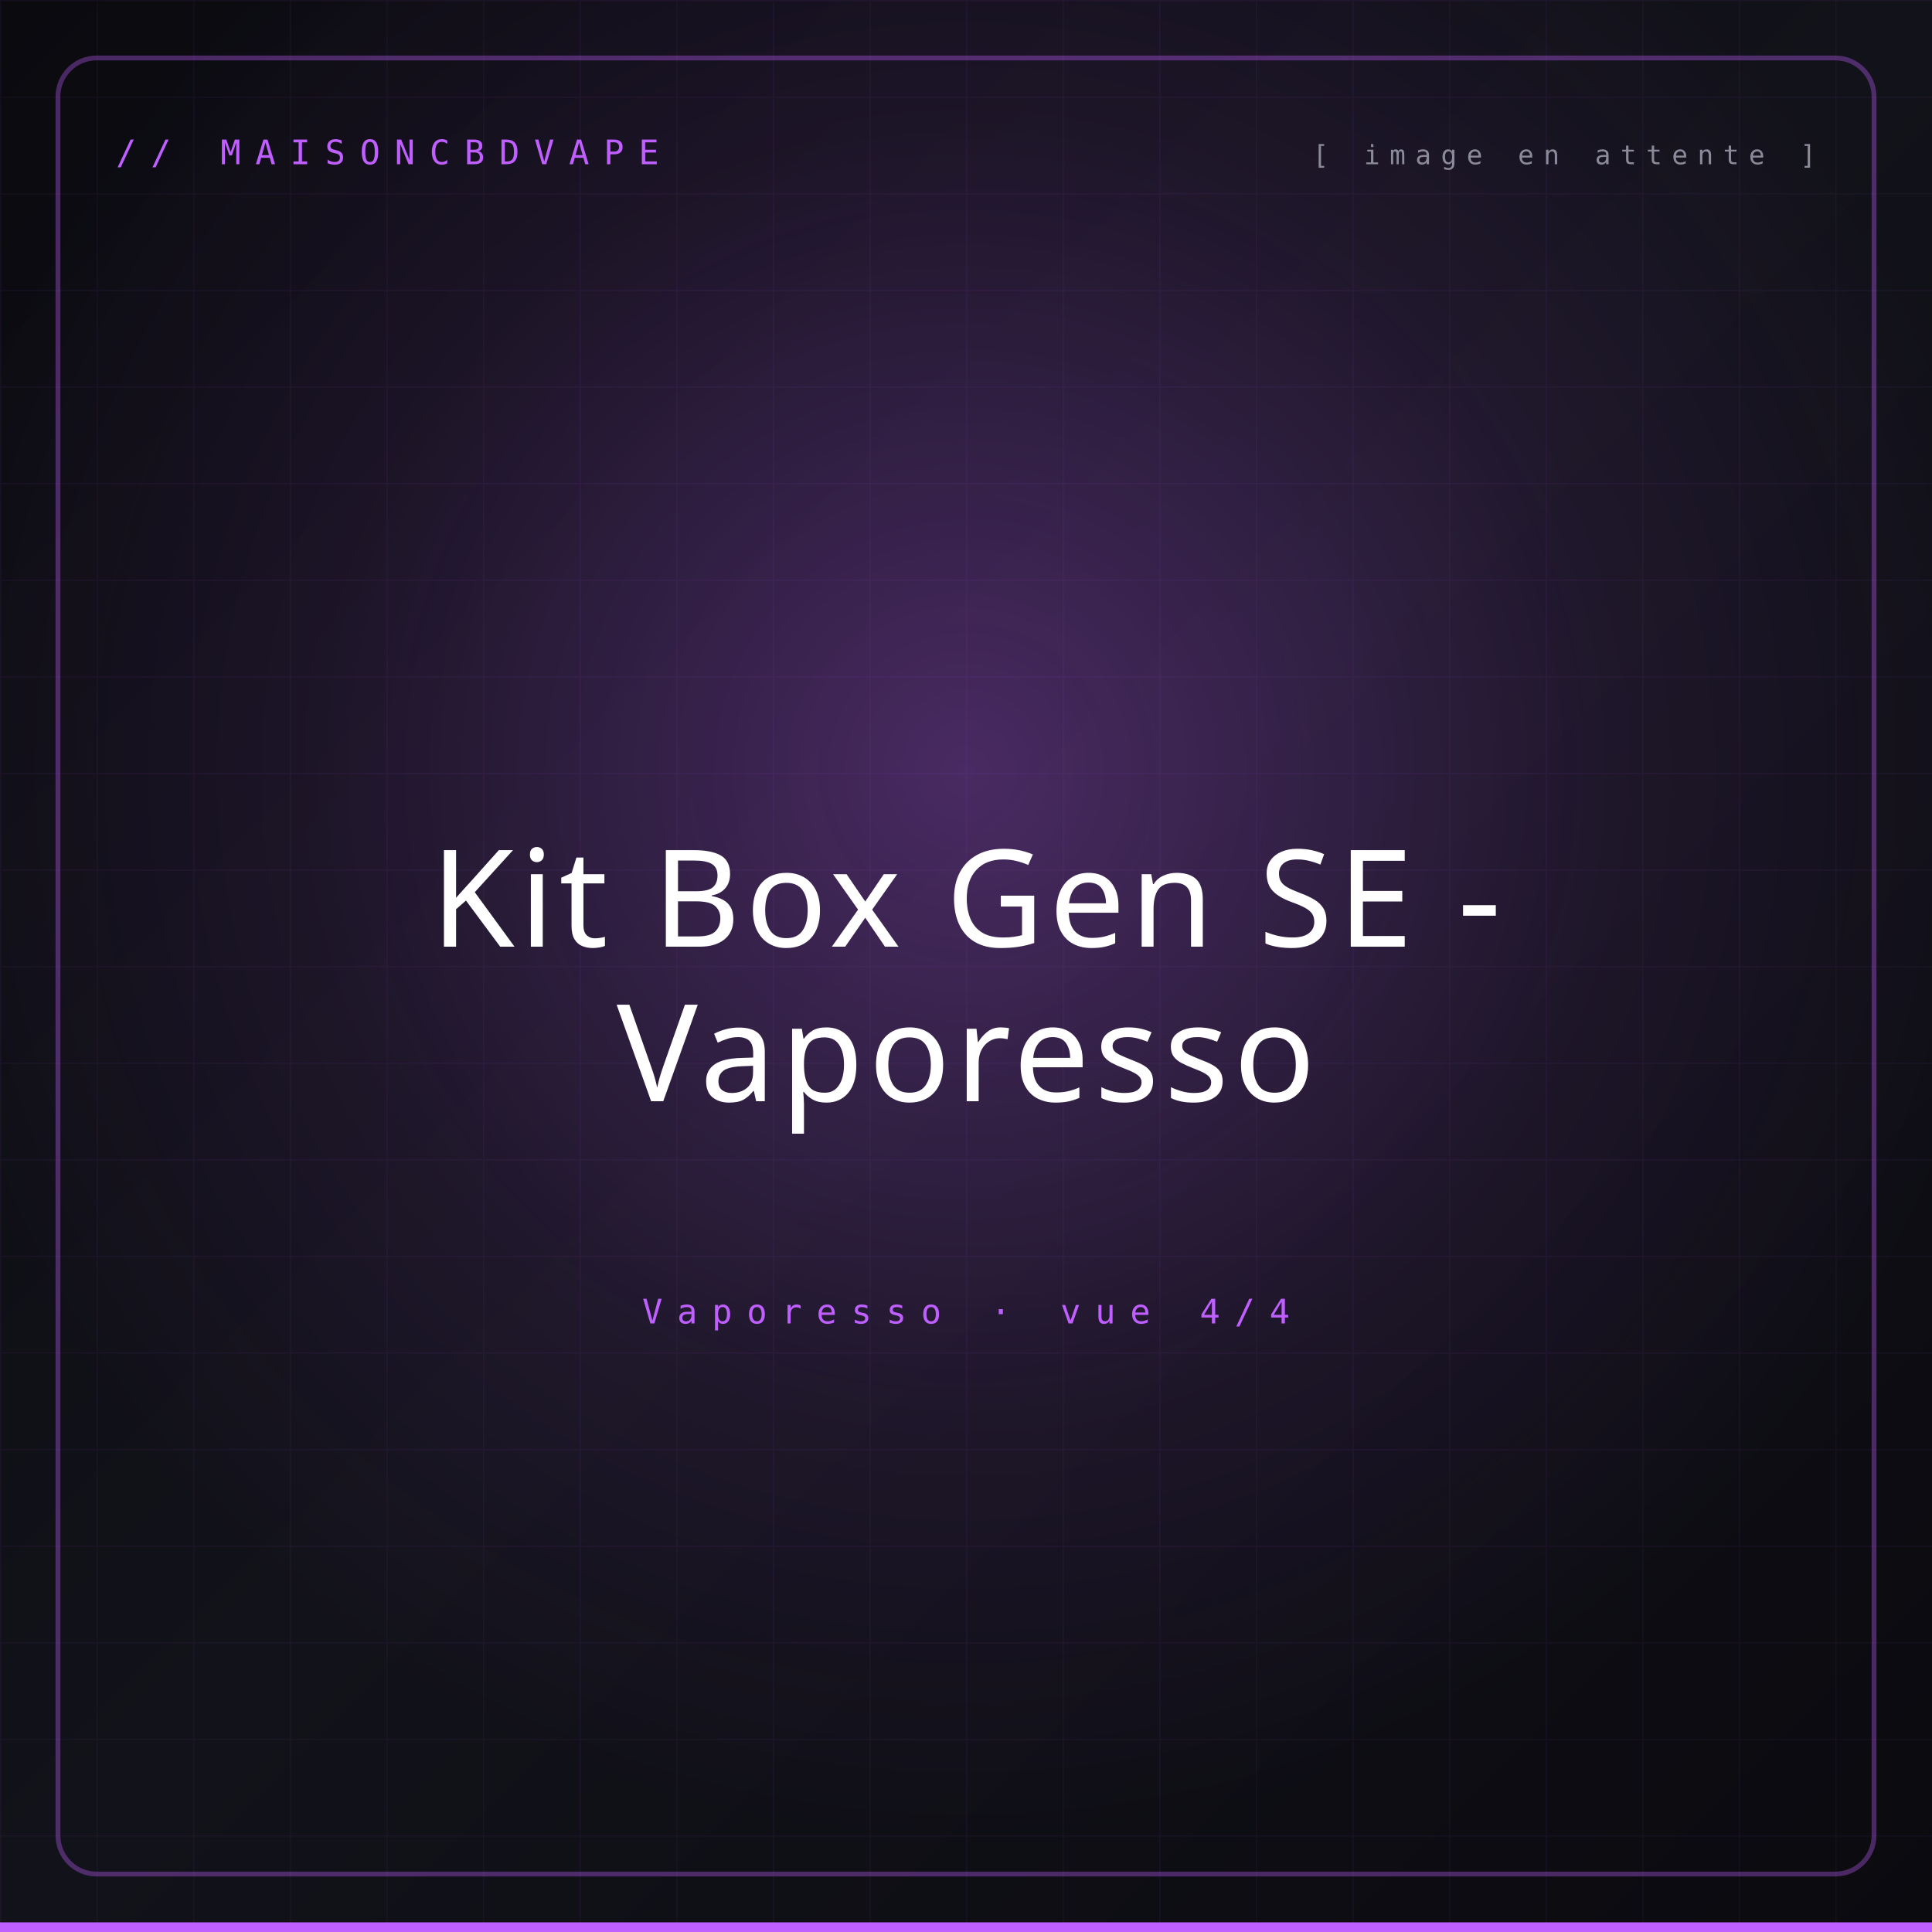
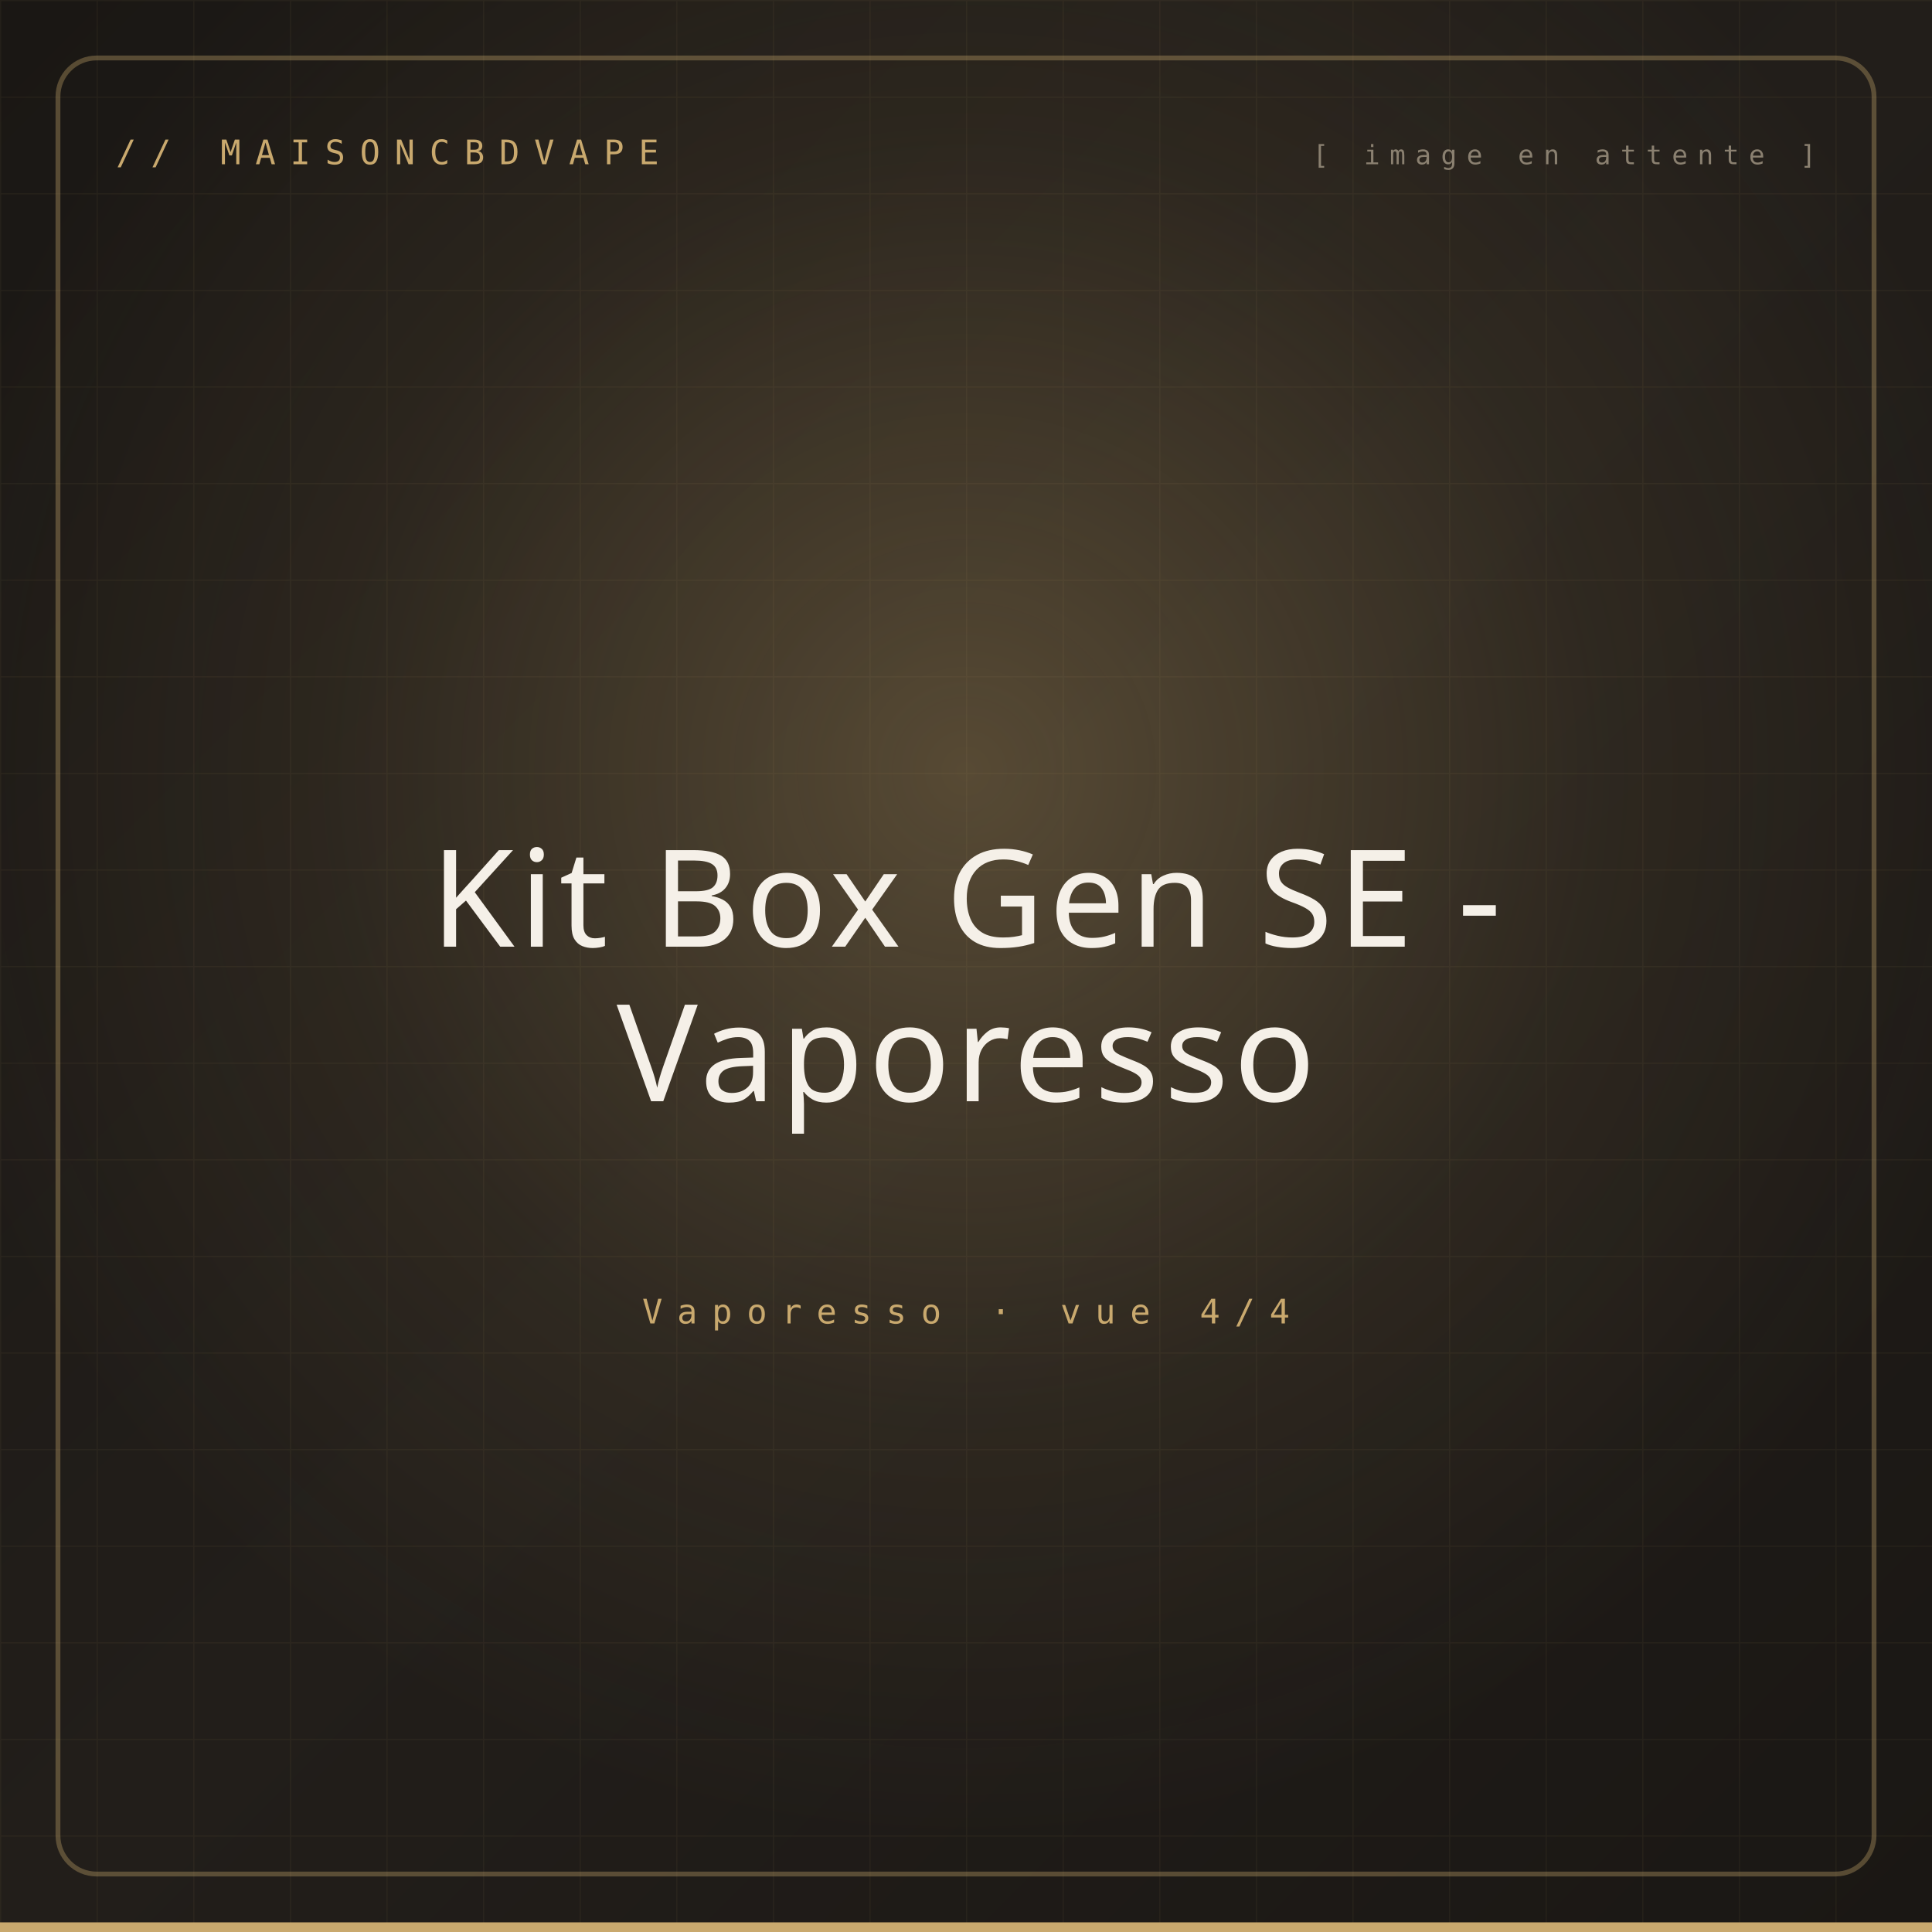
<svg xmlns="http://www.w3.org/2000/svg" viewBox="0 0 800 800" width="800" height="800" role="img" aria-label="Kit Box Gen SE - Vaporesso">
  <defs>
    <linearGradient id="bgGrad" x1="0%" y1="0%" x2="100%" y2="100%">
-       <stop offset="0%" stop-color="#0A0A0F" />
-       <stop offset="50%" stop-color="#12121A" />
-       <stop offset="100%" stop-color="#0A0A0F" />
+       <stop offset="0%" stop-color="#1A1714" />
+       <stop offset="50%" stop-color="#221E1A" />
+       <stop offset="100%" stop-color="#1A1714" />
    </linearGradient>
    <radialGradient id="accentGlow" cx="50%" cy="40%" r="55%">
-       <stop offset="0%" stop-color="#BF5FFF" stop-opacity="0.32" />
-       <stop offset="60%" stop-color="#BF5FFF" stop-opacity="0.08" />
-       <stop offset="100%" stop-color="#BF5FFF" stop-opacity="0" />
+       <stop offset="0%" stop-color="#C9A96E" stop-opacity="0.32" />
+       <stop offset="60%" stop-color="#C9A96E" stop-opacity="0.08" />
+       <stop offset="100%" stop-color="#C9A96E" stop-opacity="0" />
    </radialGradient>
    <pattern id="grid" width="40" height="40" patternUnits="userSpaceOnUse">
-       <path d="M 40 0 L 0 0 0 40" fill="none" stroke="#BF5FFF" stroke-opacity="0.06" stroke-width="1" />
+       <path d="M 40 0 L 0 0 0 40" fill="none" stroke="#C9A96E" stroke-opacity="0.06" stroke-width="1" />
    </pattern>
  </defs>
  <rect width="800" height="800" fill="url(#bgGrad)" />
  <rect width="800" height="800" fill="url(#grid)" />
  <rect width="800" height="800" fill="url(#accentGlow)" />
-   <rect x="24" y="24" width="752" height="752" rx="16" ry="16" fill="none" stroke="#BF5FFF" stroke-opacity="0.35" stroke-width="2" />
-   <text x="48" y="68" fill="#BF5FFF" font-family="'Space Mono', monospace" font-size="14" letter-spacing="6" style="text-transform:uppercase;">// MAISONCBDVAPE</text>
-   <text x="752" y="68" text-anchor="end" fill="#8A8A9A" font-family="'Space Mono', monospace" font-size="11" letter-spacing="4" style="text-transform:uppercase;">[ image en attente ]</text>
-   <text x="400" y="392" text-anchor="middle" fill="#FFFFFF" font-family="'Bebas Neue', Impact, sans-serif" font-size="56" letter-spacing="2" style="text-transform:uppercase;">Kit Box Gen SE -</text>
-   <text x="400" y="456" text-anchor="middle" fill="#FFFFFF" font-family="'Bebas Neue', Impact, sans-serif" font-size="56" letter-spacing="2" style="text-transform:uppercase;">Vaporesso</text>
-   <text x="400" y="548" text-anchor="middle" fill="#BF5FFF" font-family="'Space Mono', monospace" font-size="14" letter-spacing="6" style="text-transform:uppercase;">Vaporesso · vue 4/4</text>
-   <rect x="0" y="796" width="800" height="4" fill="#BF5FFF" />
+   <rect x="24" y="24" width="752" height="752" rx="16" ry="16" fill="none" stroke="#C9A96E" stroke-opacity="0.35" stroke-width="2" />
+   <text x="48" y="68" fill="#C9A96E" font-family="'Space Mono', monospace" font-size="14" letter-spacing="6" style="text-transform:uppercase;">// MAISONCBDVAPE</text>
+   <text x="752" y="68" text-anchor="end" fill="#8A8070" font-family="'Space Mono', monospace" font-size="11" letter-spacing="4" style="text-transform:uppercase;">[ image en attente ]</text>
+   <text x="400" y="392" text-anchor="middle" fill="#F5F0E8" font-family="'Bebas Neue', Impact, sans-serif" font-size="56" letter-spacing="2" style="text-transform:uppercase;">Kit Box Gen SE -</text>
+   <text x="400" y="456" text-anchor="middle" fill="#F5F0E8" font-family="'Bebas Neue', Impact, sans-serif" font-size="56" letter-spacing="2" style="text-transform:uppercase;">Vaporesso</text>
+   <text x="400" y="548" text-anchor="middle" fill="#C9A96E" font-family="'Space Mono', monospace" font-size="14" letter-spacing="6" style="text-transform:uppercase;">Vaporesso · vue 4/4</text>
+   <rect x="0" y="796" width="800" height="4" fill="#C9A96E" />
</svg>
